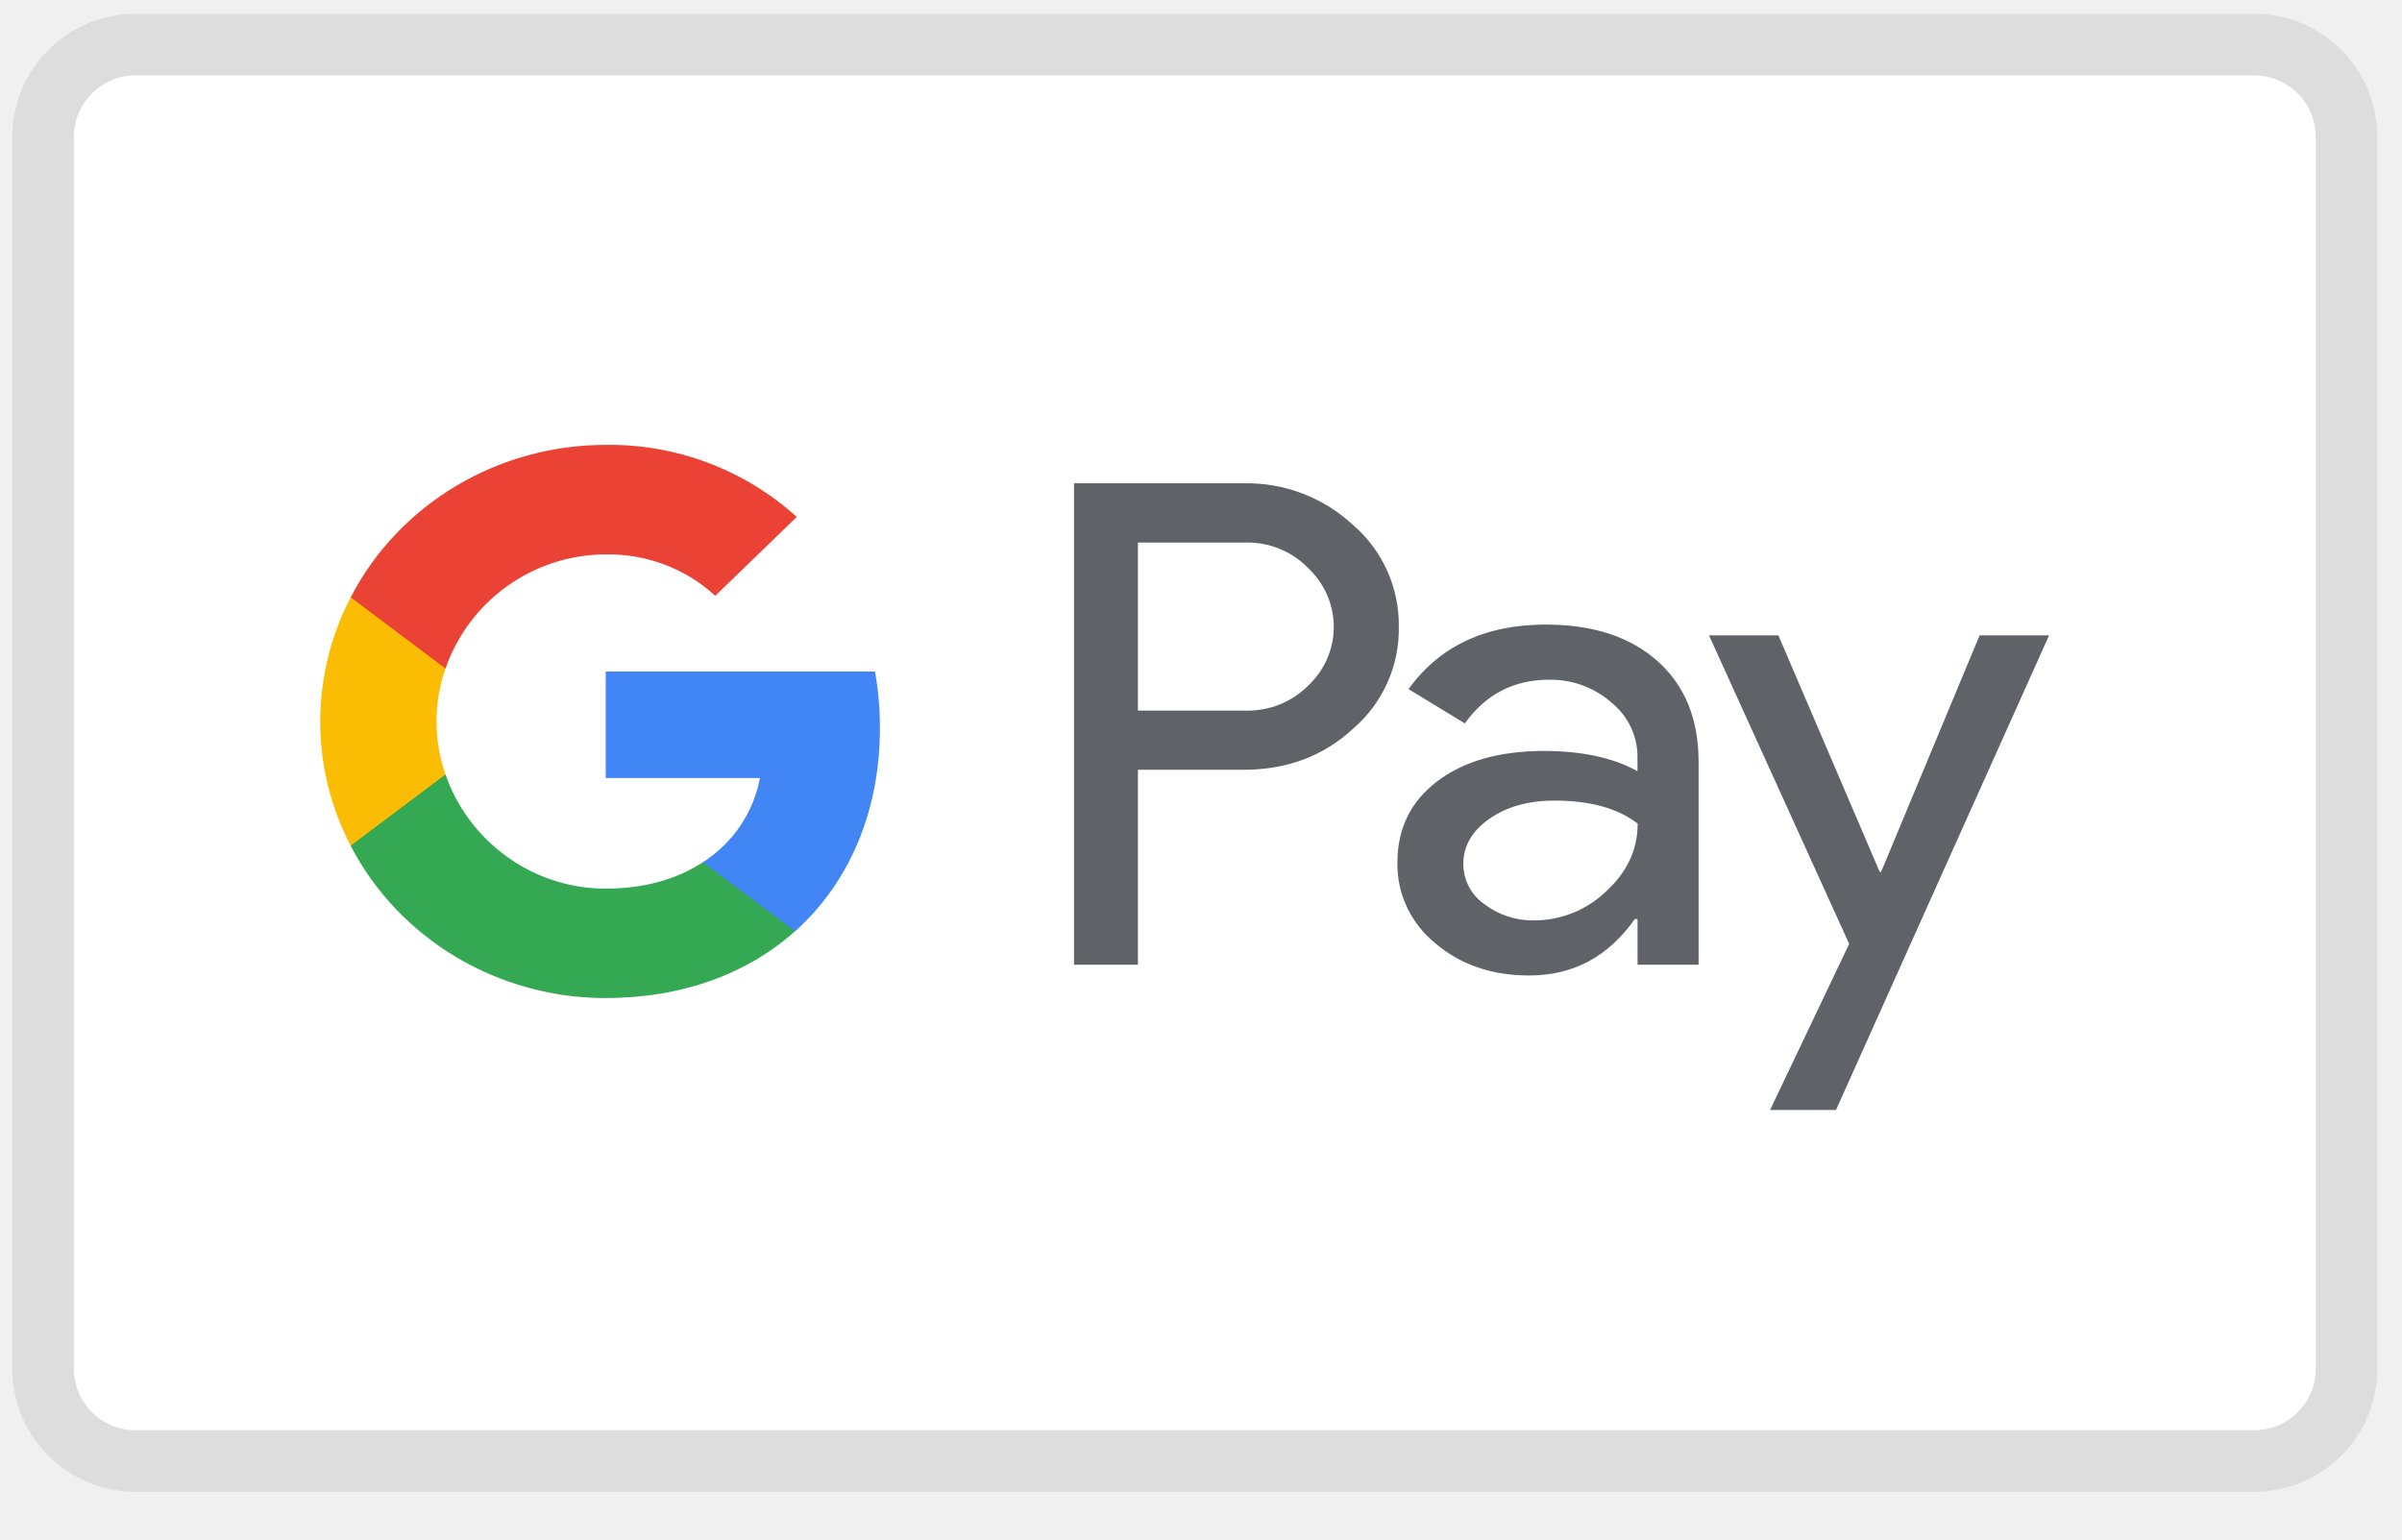
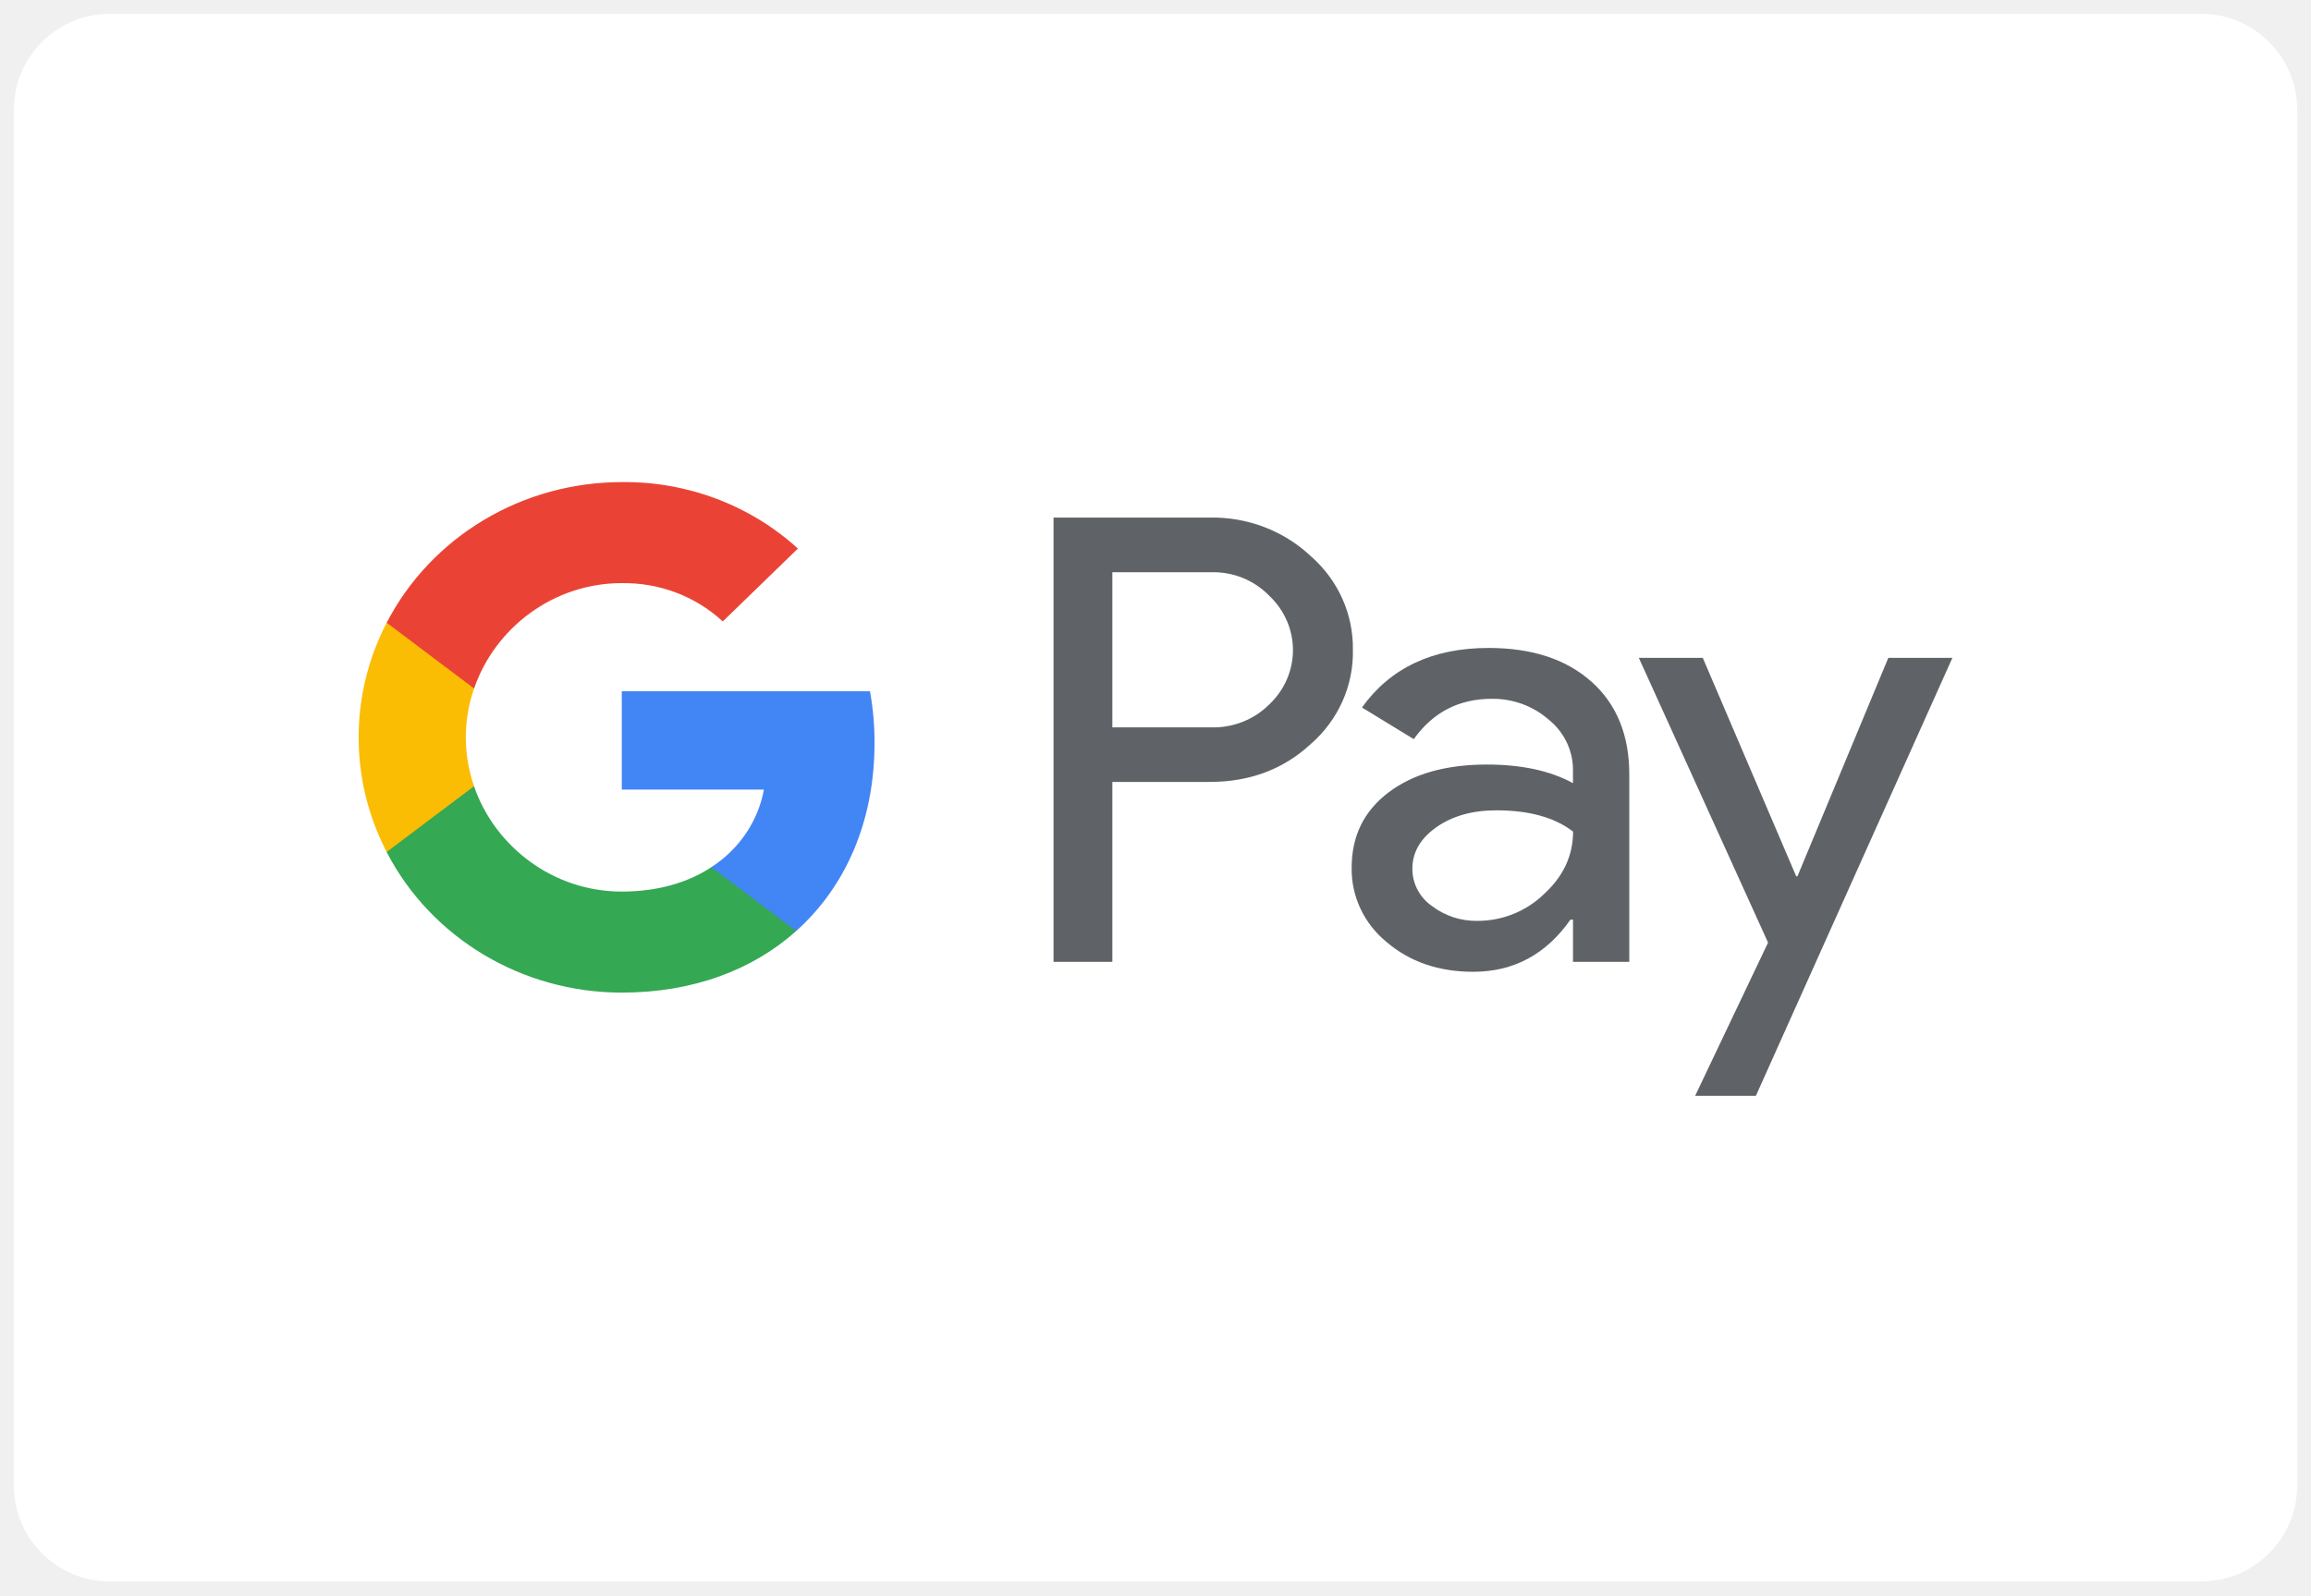
- <svg xmlns="http://www.w3.org/2000/svg" width="39" height="25" fill="none">
-   <rect x=".7" y=".724" width="37.4" height="23" rx="1.5" fill="#fff" />
-   <rect x=".7" y=".724" width="37.4" height="23" rx="1.5" stroke="#DDD" />
-   <path fill-rule="evenodd" clip-rule="evenodd" d="M18.476 15.666V12.5h1.712c.706 0 1.3-.222 1.78-.666a2.135 2.135 0 0 0 .744-1.66 2.145 2.145 0 0 0-.744-1.65 2.53 2.53 0 0 0-1.78-.676h-2.75v7.818h1.038Zm0-4.127V8.81h1.738c.387-.011.76.14 1.025.414.267.251.417.596.417.956s-.15.704-.417.955c-.268.269-.64.415-1.025.404h-1.738ZM26.915 10.737c-.444-.396-1.049-.595-1.815-.595-.984 0-1.727.35-2.23 1.048l.914.557c.337-.473.795-.71 1.374-.71.37-.004.727.127 1 .366.274.22.431.546.429.89v.229c-.398-.219-.905-.328-1.52-.328-.722.001-1.298.165-1.73.492-.432.327-.648.767-.648 1.32-.01.505.216.986.614 1.31.41.35.919.524 1.527.524.713 0 1.283-.305 1.713-.916h.045v.742h.991v-3.297c0-.691-.221-1.235-.664-1.632Zm-2.812 3.946a.795.795 0 0 1-.344-.655c0-.291.141-.534.425-.733.281-.197.633-.295 1.053-.295.579 0 1.03.124 1.353.374 0 .422-.172.789-.515 1.102-.31.3-.729.469-1.166.47a1.292 1.292 0 0 1-.806-.263ZM33.27 10.317l-3.46 7.707h-1.07l1.284-2.697-2.276-5.01h1.127l1.645 3.842h.022l1.6-3.842h1.128Z" fill="#5F6368" />
-   <path fill-rule="evenodd" clip-rule="evenodd" d="M14.287 11.818a5.19 5.19 0 0 0-.08-.914H9.835v1.73h2.504A2.076 2.076 0 0 1 11.413 14v1.123h1.495c.875-.782 1.379-1.938 1.379-3.304Z" fill="#4285F4" />
-   <path fill-rule="evenodd" clip-rule="evenodd" d="M9.835 16.206c1.251 0 2.304-.398 3.073-1.084L11.413 14c-.416.274-.951.43-1.578.43-1.209 0-2.235-.79-2.602-1.854h-1.54v1.157c.787 1.517 2.39 2.474 4.142 2.474Z" fill="#34A853" />
-   <path fill-rule="evenodd" clip-rule="evenodd" d="M7.233 12.575a2.612 2.612 0 0 1 0-1.72V9.7h-1.54a4.367 4.367 0 0 0 0 4.033l1.54-1.157Z" fill="#FBBC04" />
-   <path fill-rule="evenodd" clip-rule="evenodd" d="M9.835 9.002c.661-.01 1.3.231 1.778.673l1.324-1.281a4.534 4.534 0 0 0-3.102-1.17c-1.752 0-3.355.957-4.141 2.475l1.539 1.157a2.764 2.764 0 0 1 2.602-1.854Z" fill="#EA4335" />
+ <svg xmlns="http://www.w3.org/2000/svg" fill="none" height="58" viewBox="0 0 84 58" width="84">
+   <rect fill="#fff" height="57" rx="3.5" width="83" x=".5" y=".5" />
+   <g clip-rule="evenodd" fill-rule="evenodd">
+     <path d="m40.432 34.971v-6.541-.001h3.534c1.457.001 2.682-.458 3.674-1.375 1.003-.871 1.563-2.123 1.535-3.429.02-1.298-.54-2.541-1.535-3.409-.983-.923-2.306-1.426-3.674-1.398h-5.673v16.154zm0-8.526v-5.639-.001h3.587c.8-.022 1.57.29 2.117.857.55.518.86 1.23.86 1.974s-.31 1.456-.86 1.974c-.553.555-1.321.858-2.117.835z" fill="#5f6368" />
+     <path d="m57.849 24.788c-.915-.82-2.163-1.23-3.744-1.23-2.031 0-3.565.722-4.601 2.165l1.884 1.151c.696-.978 1.642-1.467 2.837-1.467.762-.009 1.499.261 2.065.756.564.452.888 1.127.884 1.837v.474c-.822-.451-1.868-.677-3.138-.677-1.488.002-2.678.34-3.569 1.016s-1.337 1.585-1.337 2.729c-.019 1.041.446 2.036 1.268 2.707.845.722 1.895 1.083 3.15 1.083 1.47 0 2.648-.632 3.534-1.895h.093v1.534h2.046v-6.812c.001-1.428-.456-2.552-1.371-3.372zm-5.802 8.153c-.448-.313-.712-.818-.71-1.353 0-.602.291-1.103.877-1.516.58-.406 1.305-.61 2.174-.61 1.193 0 2.123.258 2.79.773 0 .871-.354 1.631-1.063 2.277-.638.619-1.504.968-2.406.969-.602.011-1.189-.18-1.662-.541z" fill="#5f6368" />
+     <path d="m70.965 23.919-7.143 15.924h-2.208l2.651-5.572-4.697-10.352h2.325l3.395 7.94h.046l3.302-7.94z" fill="#5f6368" />
+     <path d="m31.788 27.02c.001-.632-.054-1.264-.165-1.887h-9.022v3.574h5.167c-.214 1.153-.904 2.172-1.911 2.82v2.32h3.084c1.806-1.615 2.846-4.003 2.846-6.827z" fill="#4285f4" />
+     <path d="m22.601 36.089c2.582 0 4.755-.822 6.34-2.24l-3.084-2.32c-.858.565-1.964.887-3.257.887-2.495 0-4.613-1.632-5.371-3.831h-3.177v2.391c1.624 3.135 4.931 5.113 8.547 5.113z" fill="#34a853" />
+     <path d="m17.231 28.585c-.4-1.152-.4-2.4 0-3.552v-2.391h-3.177c-1.358 2.622-1.358 5.712 0 8.334z" fill="#fbbc04" />
+     <path d="m22.601 21.202c1.364-.022 2.683.478 3.67 1.392l2.731-2.649c-1.731-1.578-4.025-2.444-6.4-2.417-3.616 0-6.924 1.978-8.547 5.113l3.177 2.391c.757-2.199 2.875-3.831 5.371-3.831z" fill="#ea4335" />
+   </g>
</svg>
